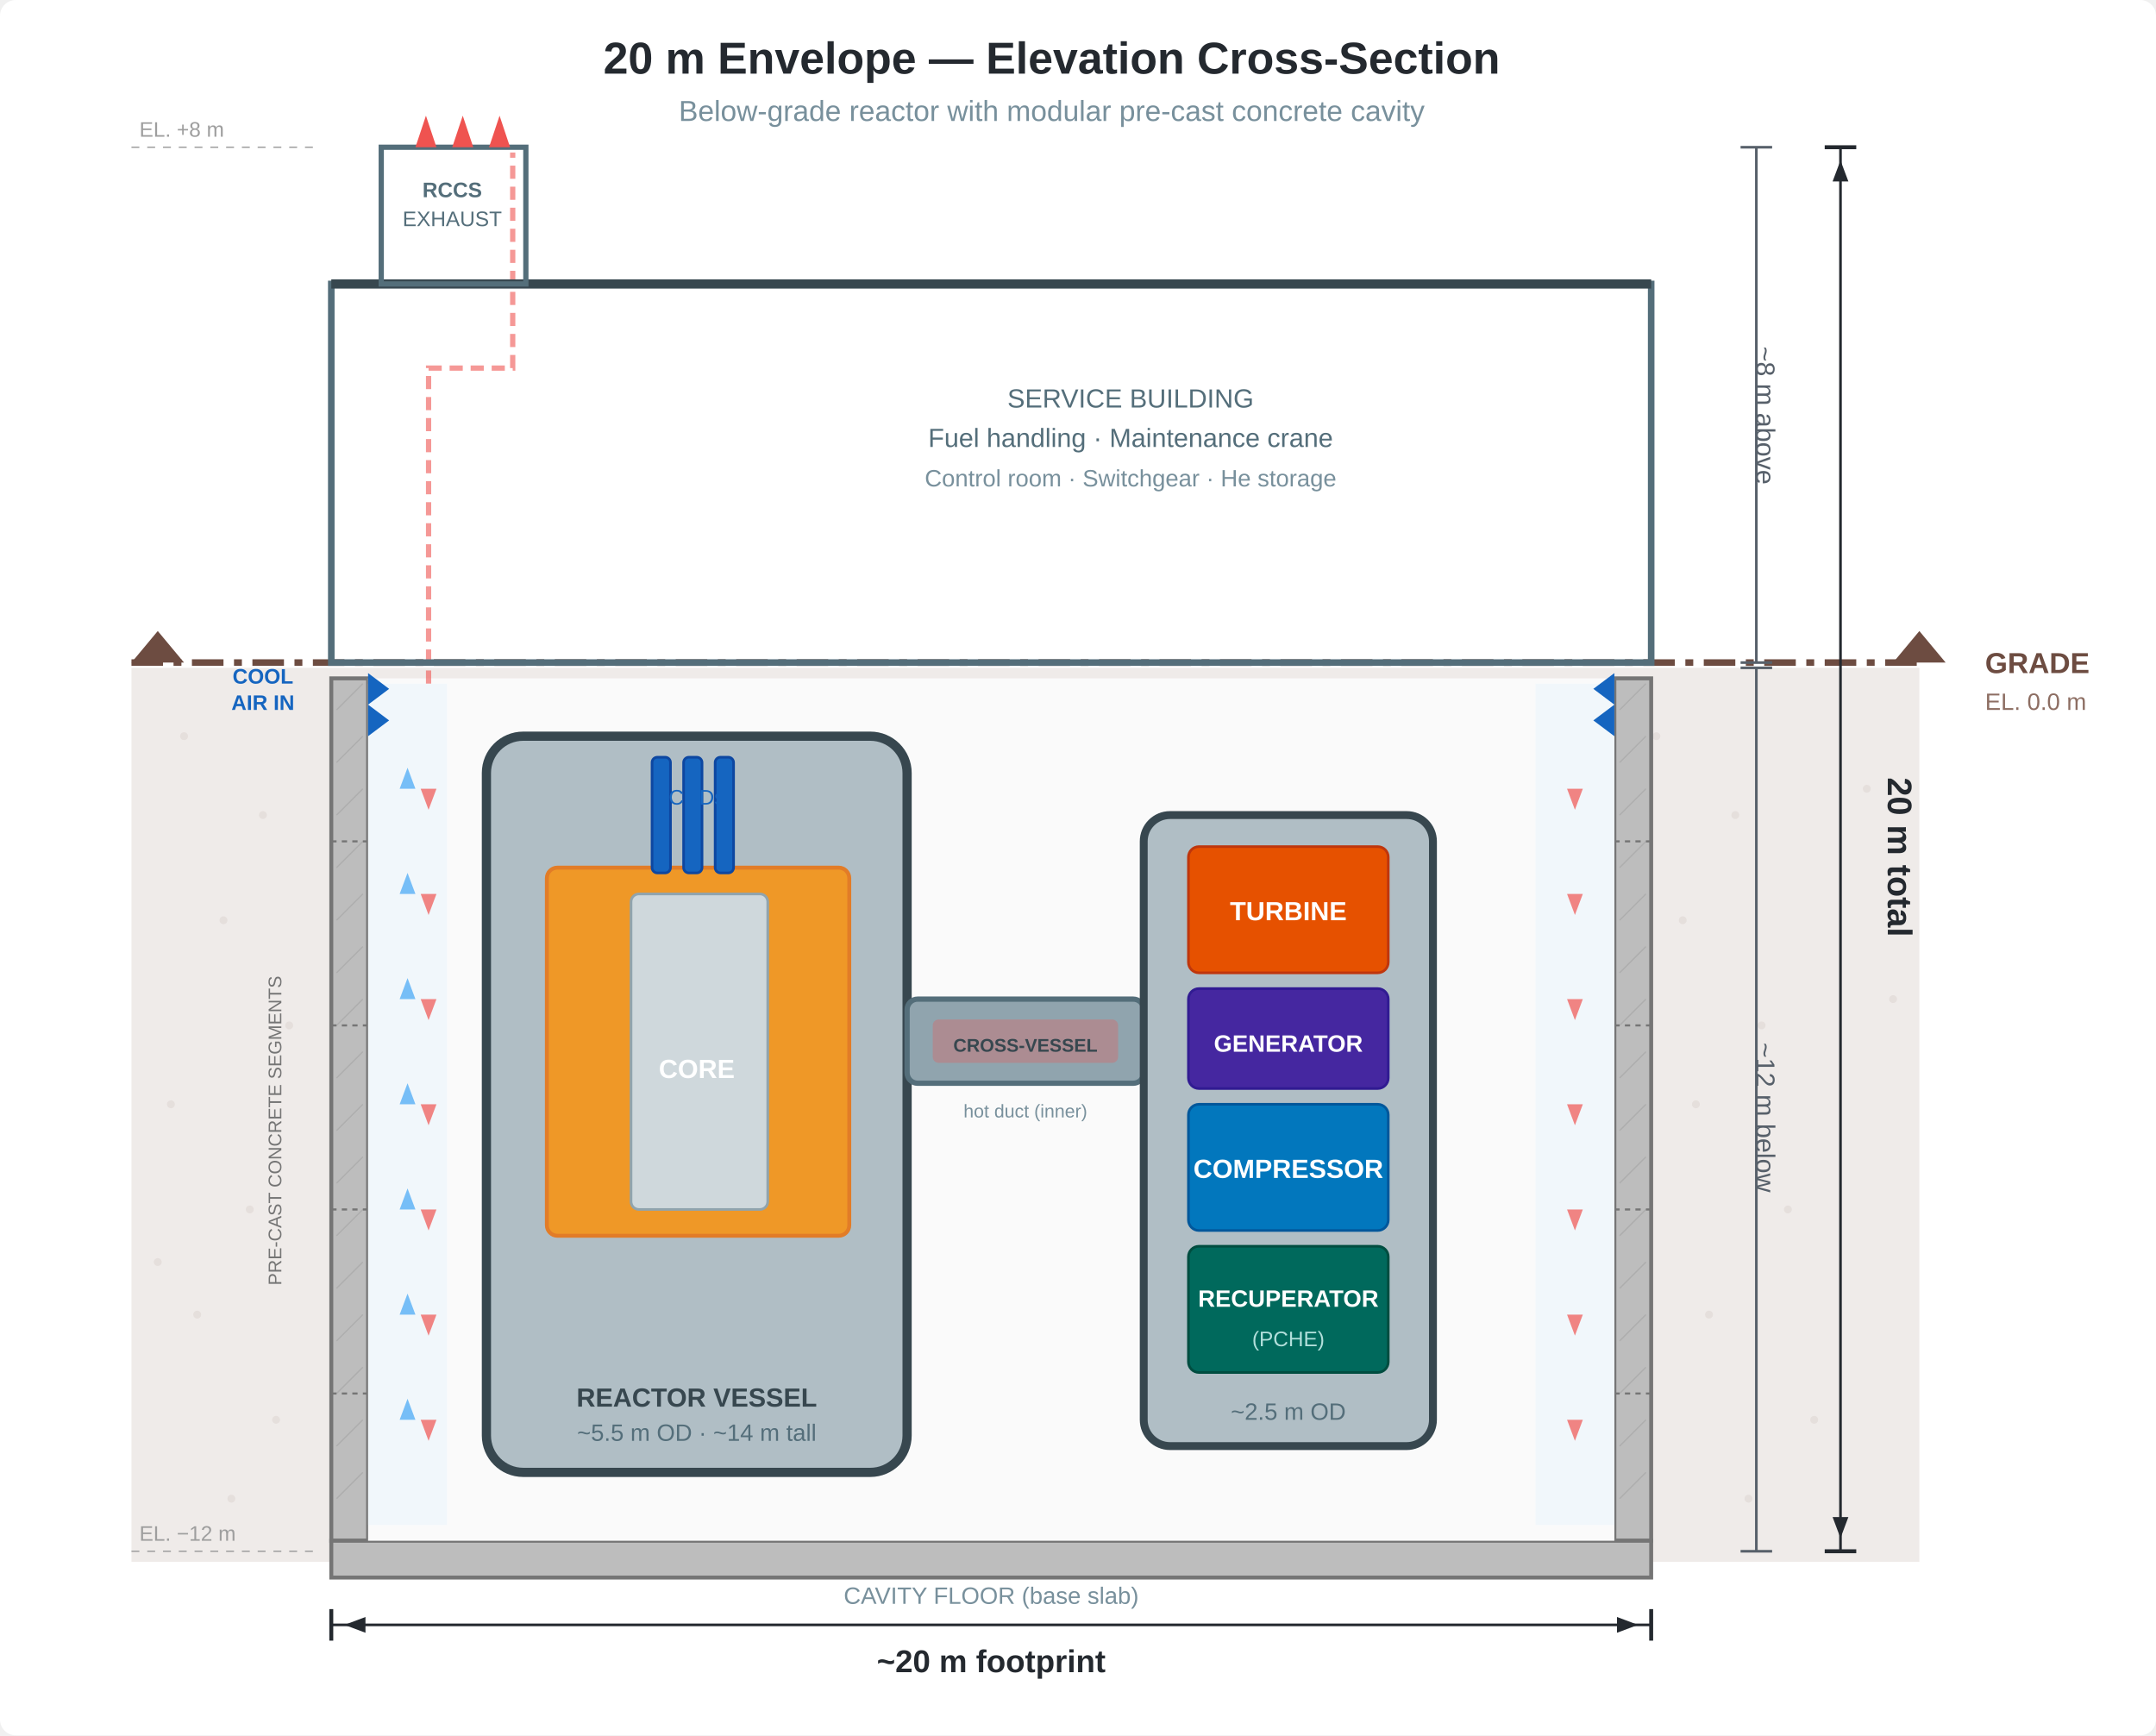
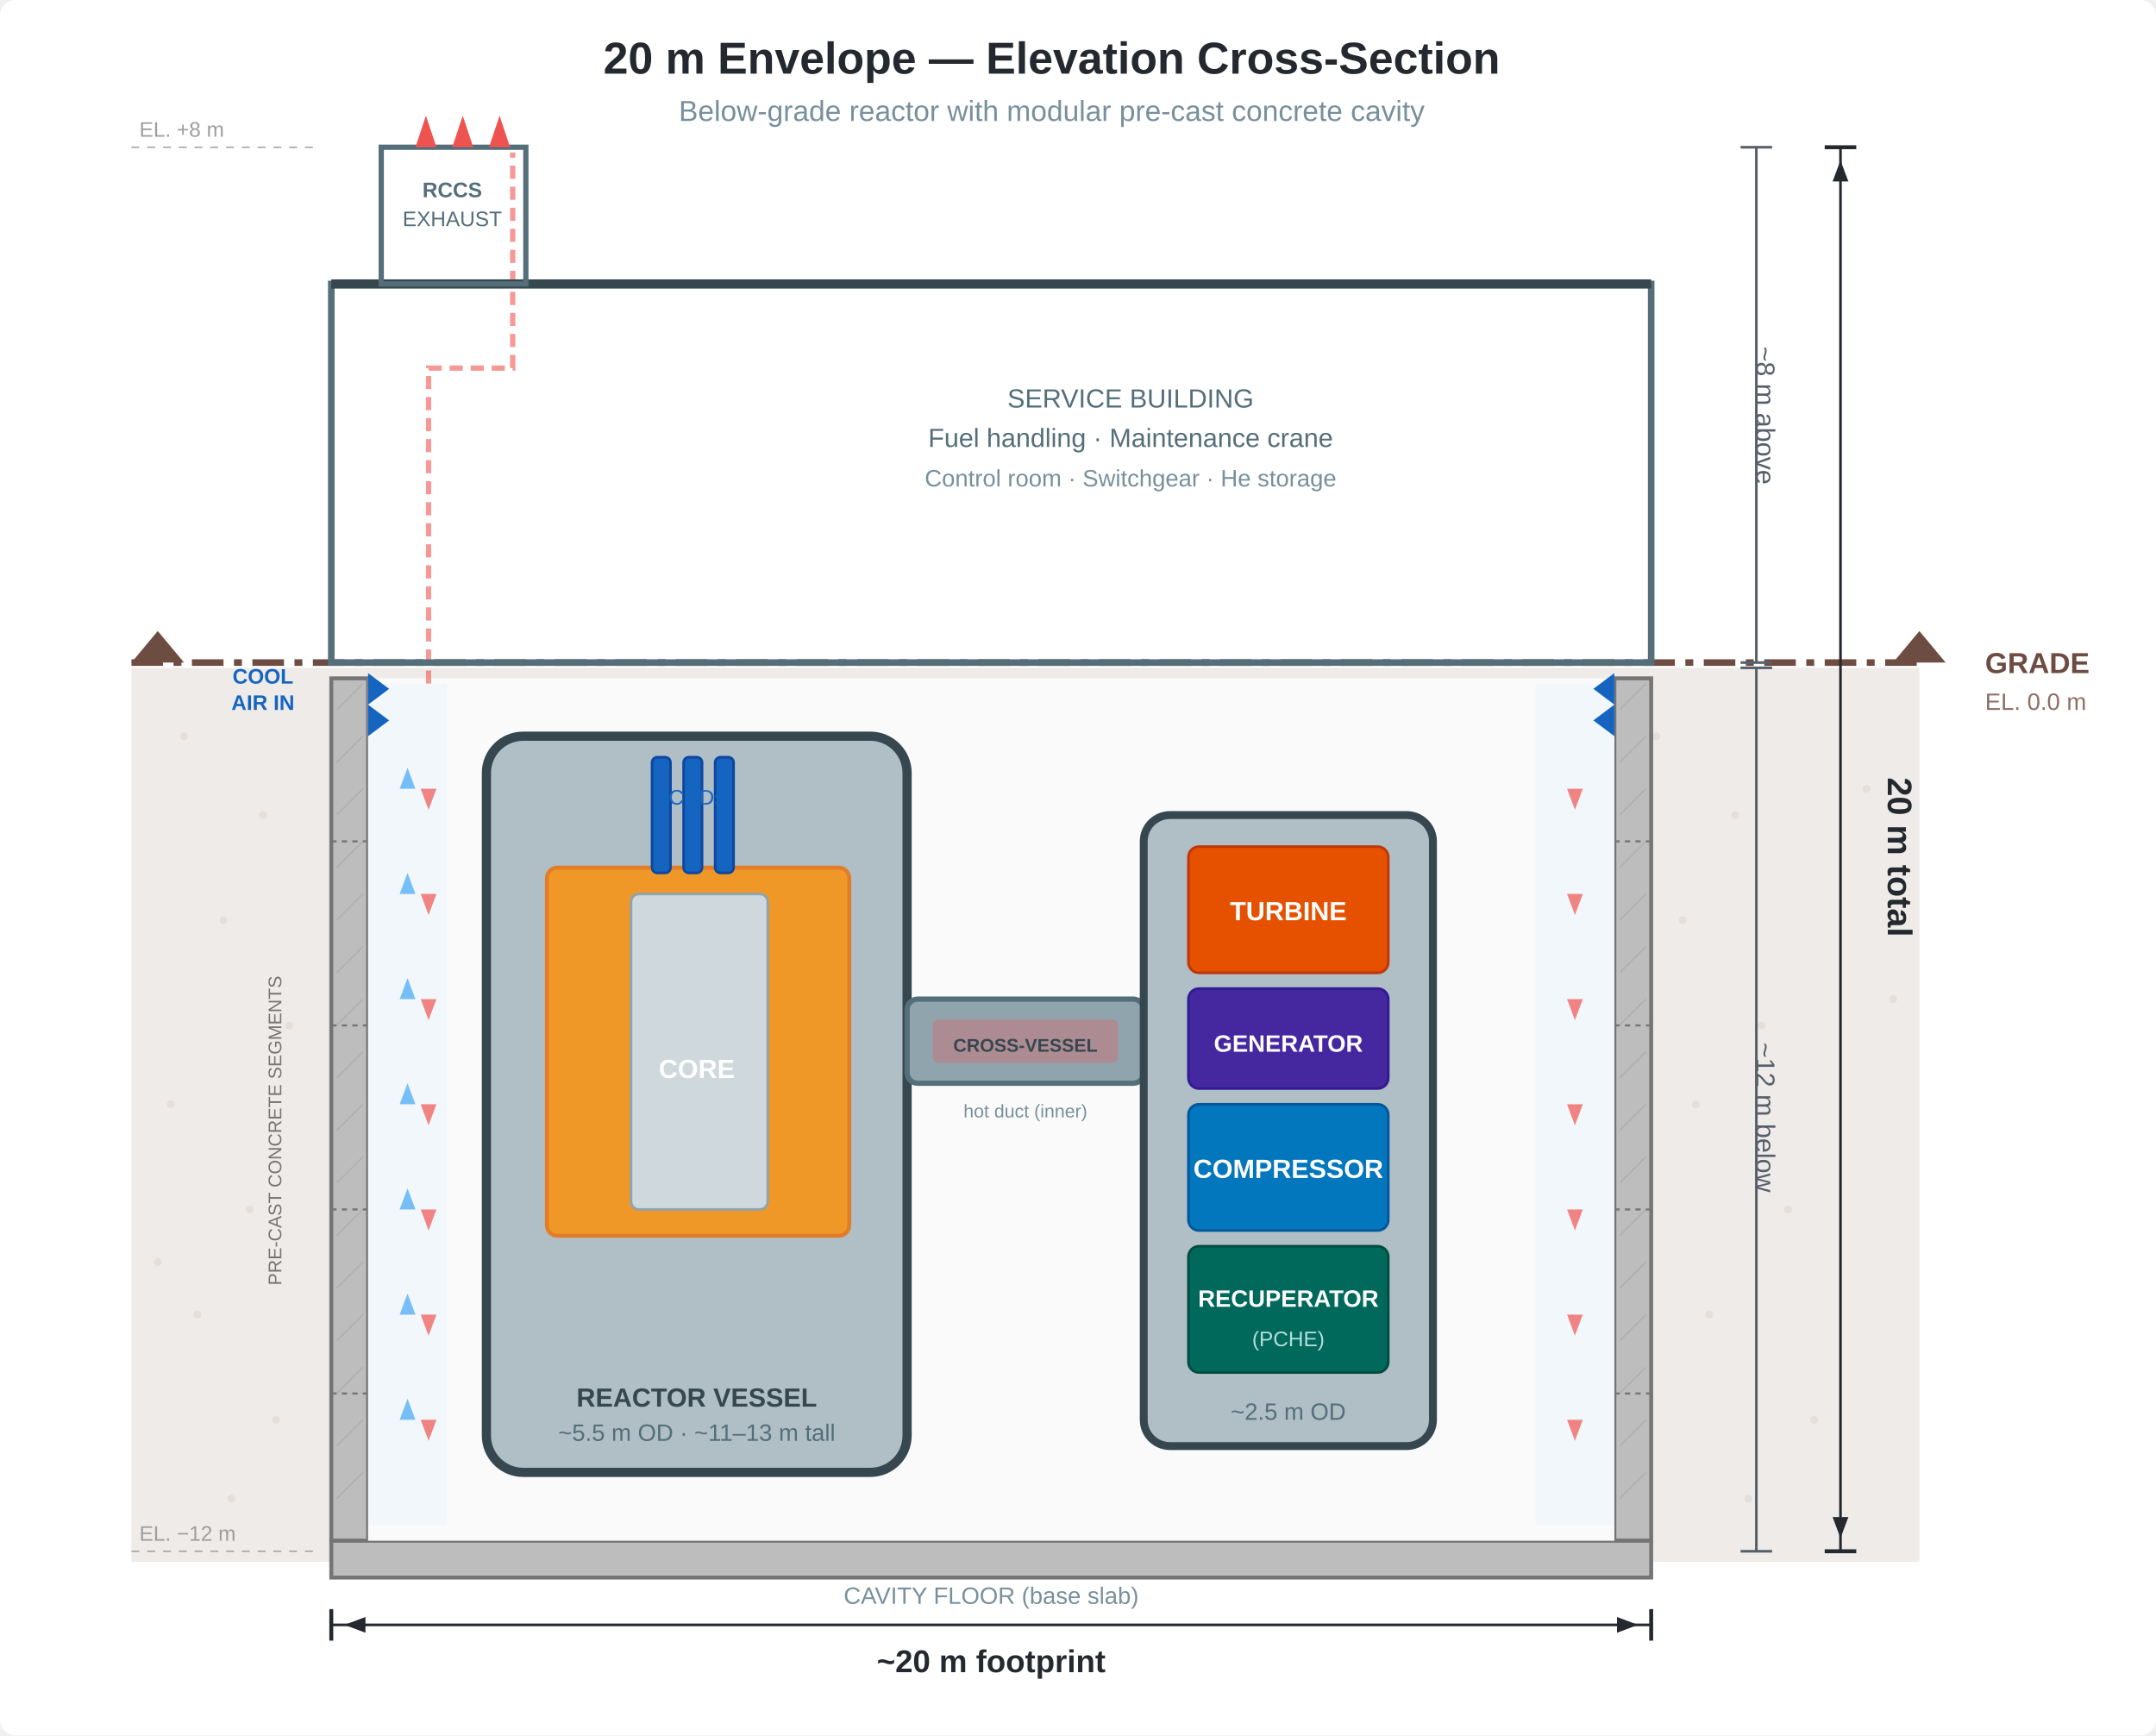
<svg xmlns="http://www.w3.org/2000/svg" viewBox="0 0 820 660">
  <rect width="820" height="660" fill="#ffffff" rx="6" />
  <text x="400" y="28" text-anchor="middle" font-family="Arial, Helvetica, sans-serif" font-size="17" font-weight="bold" fill="#24292f">20 m Envelope — Elevation Cross-Section</text>
  <text x="400" y="46" text-anchor="middle" font-family="Arial, Helvetica, sans-serif" font-size="11" fill="#78909c">Below-grade reactor with modular pre-cast concrete cavity</text>
  <line x1="50" y1="252" x2="730" y2="252" stroke="#6d4c41" stroke-width="2.5" stroke-dasharray="12,4,3,4" />
  <polygon points="50,252 60,240 70,252" fill="#6d4c41" />
  <polygon points="720,252 730,240 740,252" fill="#6d4c41" />
  <text x="755" y="256" font-family="Arial, Helvetica, sans-serif" font-size="11" font-weight="bold" fill="#6d4c41">GRADE</text>
  <text x="755" y="270" font-family="Arial, Helvetica, sans-serif" font-size="9" fill="#8d6e63">EL. 0.0 m</text>
  <rect x="50" y="254" width="680" height="340" fill="#efebe9" stroke="none" />
  <g fill="#d7ccc8" opacity="0.4">
    <circle cx="70" cy="280" r="1.5" />
    <circle cx="100" cy="310" r="1.5" />
    <circle cx="85" cy="350" r="1.5" />
    <circle cx="110" cy="390" r="1.5" />
    <circle cx="65" cy="420" r="1.5" />
    <circle cx="95" cy="460" r="1.5" />
    <circle cx="75" cy="500" r="1.5" />
    <circle cx="105" cy="540" r="1.5" />
    <circle cx="88" cy="570" r="1.5" />
    <circle cx="630" cy="280" r="1.5" />
    <circle cx="660" cy="310" r="1.5" />
    <circle cx="640" cy="350" r="1.5" />
    <circle cx="670" cy="390" r="1.5" />
    <circle cx="645" cy="420" r="1.5" />
    <circle cx="680" cy="460" r="1.5" />
    <circle cx="650" cy="500" r="1.5" />
    <circle cx="690" cy="540" r="1.5" />
    <circle cx="665" cy="570" r="1.5" />
    <circle cx="710" cy="300" r="1.5" />
    <circle cx="720" cy="380" r="1.5" />
    <circle cx="60" cy="480" r="1.5" />
  </g>
  <rect x="126" y="258" width="14" height="328" fill="#bdbdbd" stroke="#757575" stroke-width="1.5" />
  <rect x="614" y="258" width="14" height="328" fill="#bdbdbd" stroke="#757575" stroke-width="1.5" />
  <rect x="126" y="586" width="502" height="14" fill="#bdbdbd" stroke="#757575" stroke-width="1.5" />
  <g stroke="#9e9e9e" stroke-width="0.5" opacity="0.5">
    <line x1="128" y1="270" x2="138" y2="260" />
    <line x1="128" y1="290" x2="138" y2="280" />
    <line x1="128" y1="310" x2="138" y2="300" />
    <line x1="128" y1="330" x2="138" y2="320" />
    <line x1="128" y1="350" x2="138" y2="340" />
    <line x1="128" y1="370" x2="138" y2="360" />
    <line x1="128" y1="390" x2="138" y2="380" />
    <line x1="128" y1="410" x2="138" y2="400" />
    <line x1="128" y1="430" x2="138" y2="420" />
    <line x1="128" y1="450" x2="138" y2="440" />
    <line x1="128" y1="470" x2="138" y2="460" />
    <line x1="128" y1="490" x2="138" y2="480" />
    <line x1="128" y1="510" x2="138" y2="500" />
    <line x1="128" y1="530" x2="138" y2="520" />
    <line x1="128" y1="550" x2="138" y2="540" />
    <line x1="128" y1="570" x2="138" y2="560" />
    <line x1="616" y1="270" x2="626" y2="260" />
    <line x1="616" y1="290" x2="626" y2="280" />
    <line x1="616" y1="310" x2="626" y2="300" />
    <line x1="616" y1="330" x2="626" y2="320" />
    <line x1="616" y1="350" x2="626" y2="340" />
    <line x1="616" y1="370" x2="626" y2="360" />
    <line x1="616" y1="390" x2="626" y2="380" />
    <line x1="616" y1="410" x2="626" y2="400" />
    <line x1="616" y1="430" x2="626" y2="420" />
    <line x1="616" y1="450" x2="626" y2="440" />
    <line x1="616" y1="470" x2="626" y2="460" />
    <line x1="616" y1="490" x2="626" y2="480" />
    <line x1="616" y1="510" x2="626" y2="500" />
    <line x1="616" y1="530" x2="626" y2="520" />
    <line x1="616" y1="550" x2="626" y2="540" />
    <line x1="616" y1="570" x2="626" y2="560" />
  </g>
  <g stroke="#757575" stroke-width="0.8" stroke-dasharray="2,2">
    <line x1="126" y1="320" x2="140" y2="320" />
    <line x1="126" y1="390" x2="140" y2="390" />
    <line x1="126" y1="460" x2="140" y2="460" />
    <line x1="126" y1="530" x2="140" y2="530" />
    <line x1="614" y1="320" x2="628" y2="320" />
    <line x1="614" y1="390" x2="628" y2="390" />
    <line x1="614" y1="460" x2="628" y2="460" />
    <line x1="614" y1="530" x2="628" y2="530" />
  </g>
  <text x="107" y="430" text-anchor="middle" font-family="Arial, Helvetica, sans-serif" font-size="7" fill="#757575" transform="rotate(-90,107,430)">PRE-CAST CONCRETE SEGMENTS</text>
  <rect x="140" y="258" width="474" height="328" fill="#fafafa" stroke="none" />
  <rect x="140" y="260" width="30" height="320" fill="#e3f2fd" opacity="0.4" stroke="none" />
  <rect x="584" y="260" width="30" height="320" fill="#e3f2fd" opacity="0.4" stroke="none" />
  <g fill="#1565c0" stroke="none">
    <polygon points="148,262 140,256 140,268" />
    <polygon points="148,274 140,268 140,280" />
    <polygon points="606,262 614,256 614,268" />
    <polygon points="606,274 614,268 614,280" />
  </g>
  <text x="100" y="260" text-anchor="middle" font-family="Arial, Helvetica, sans-serif" font-size="8" font-weight="bold" fill="#1565c0">COOL</text>
  <text x="100" y="270" text-anchor="middle" font-family="Arial, Helvetica, sans-serif" font-size="8" font-weight="bold" fill="#1565c0">AIR IN</text>
  <g fill="#42a5f5" stroke="none" opacity="0.7">
    <polygon points="152,300 155,292 158,300" />
    <polygon points="152,340 155,332 158,340" />
    <polygon points="152,380 155,372 158,380" />
    <polygon points="152,420 155,412 158,420" />
    <polygon points="152,460 155,452 158,460" />
    <polygon points="152,500 155,492 158,500" />
    <polygon points="152,540 155,532 158,540" />
  </g>
  <g fill="#ef5350" stroke="none" opacity="0.7">
    <polygon points="160,540 163,548 166,540" />
    <polygon points="160,500 163,508 166,500" />
    <polygon points="160,460 163,468 166,460" />
    <polygon points="160,420 163,428 166,420" />
    <polygon points="160,380 163,388 166,380" />
    <polygon points="160,340 163,348 166,340" />
    <polygon points="160,300 163,308 166,300" />
    <polygon points="596,540 599,548 602,540" />
    <polygon points="596,500 599,508 602,500" />
    <polygon points="596,460 599,468 602,460" />
    <polygon points="596,420 599,428 602,420" />
    <polygon points="596,380 599,388 602,380" />
    <polygon points="596,340 599,348 602,340" />
    <polygon points="596,300 599,308 602,300" />
  </g>
  <path d="M 163 260 L 163 140 L 195 140 L 195 58" fill="none" stroke="#ef5350" stroke-width="2" stroke-dasharray="5,3" opacity="0.6" />
  <rect x="126" y="108" width="502" height="144" fill="none" stroke="#546e7a" stroke-width="2.5" />
  <line x1="126" y1="108" x2="628" y2="108" stroke="#37474f" stroke-width="3.5" />
  <rect x="145" y="56" width="55" height="52" fill="none" stroke="#546e7a" stroke-width="2" />
  <text x="172" y="75" text-anchor="middle" font-family="Arial, Helvetica, sans-serif" font-size="8" font-weight="bold" fill="#546e7a">RCCS</text>
  <text x="172" y="86" text-anchor="middle" font-family="Arial, Helvetica, sans-serif" font-size="8" fill="#546e7a">EXHAUST</text>
  <g fill="#ef5350" stroke="none">
    <polygon points="158,56 162,44 166,56" />
    <polygon points="172,56 176,44 180,56" />
    <polygon points="186,56 190,44 194,56" />
  </g>
  <rect x="185" y="280" width="160" height="280" rx="14" fill="#b0bec5" stroke="#37474f" stroke-width="3.5" />
  <rect x="208" y="330" width="115" height="140" rx="4" fill="#ff8f00" stroke="#ef6c00" stroke-width="1.5" opacity="0.8" />
  <rect x="240" y="340" width="52" height="120" rx="3" fill="#cfd8dc" stroke="#90a4ae" stroke-width="1" />
  <g fill="#1565c0" stroke="#0d47a1" stroke-width="1">
    <rect x="248" y="288" width="7" height="44" rx="2" />
    <rect x="260" y="288" width="7" height="44" rx="2" />
    <rect x="272" y="288" width="7" height="44" rx="2" />
  </g>
  <text x="265" y="410" text-anchor="middle" font-family="Arial, Helvetica, sans-serif" font-size="10" font-weight="bold" fill="#ffffff">CORE</text>
  <text x="265" y="306" text-anchor="middle" font-family="Arial, Helvetica, sans-serif" font-size="8" fill="#1565c0">CRDs</text>
  <text x="265" y="535" text-anchor="middle" font-family="Arial, Helvetica, sans-serif" font-size="10" font-weight="bold" fill="#37474f">REACTOR VESSEL</text>
-   <text x="265" y="548" text-anchor="middle" font-family="Arial, Helvetica, sans-serif" font-size="9" fill="#546e7a">~5.5 m OD · ~14 m tall</text>
+   <text x="265" y="548" text-anchor="middle" font-family="Arial, Helvetica, sans-serif" font-size="9" fill="#546e7a">~5.5 m OD · ~11–13 m tall</text>
  <rect x="345" y="380" width="90" height="32" rx="4" fill="#90a4ae" stroke="#546e7a" stroke-width="2" />
  <rect x="355" y="388" width="70" height="16" rx="2" fill="#ef5350" opacity="0.3" stroke="#ef5350" stroke-width="0.5" />
  <text x="390" y="400" text-anchor="middle" font-family="Arial, Helvetica, sans-serif" font-size="7" font-weight="bold" fill="#37474f">CROSS-VESSEL</text>
  <text x="390" y="425" text-anchor="middle" font-family="Arial, Helvetica, sans-serif" font-size="7" fill="#78909c">hot duct (inner)</text>
  <rect x="435" y="310" width="110" height="240" rx="10" fill="#b0bec5" stroke="#37474f" stroke-width="3" />
  <rect x="452" y="322" width="76" height="48" rx="4" fill="#e65100" stroke="#bf360c" stroke-width="1" />
  <text x="490" y="350" text-anchor="middle" font-family="Arial, Helvetica, sans-serif" font-size="10" font-weight="bold" fill="#ffffff">TURBINE</text>
  <rect x="452" y="376" width="76" height="38" rx="4" fill="#4527a0" stroke="#311b92" stroke-width="1" />
  <text x="490" y="400" text-anchor="middle" font-family="Arial, Helvetica, sans-serif" font-size="9" font-weight="bold" fill="#ffffff">GENERATOR</text>
  <rect x="452" y="420" width="76" height="48" rx="4" fill="#0277bd" stroke="#01579b" stroke-width="1" />
  <text x="490" y="448" text-anchor="middle" font-family="Arial, Helvetica, sans-serif" font-size="10" font-weight="bold" fill="#ffffff">COMPRESSOR</text>
  <rect x="452" y="474" width="76" height="48" rx="4" fill="#00695c" stroke="#004d40" stroke-width="1" />
  <text x="490" y="497" text-anchor="middle" font-family="Arial, Helvetica, sans-serif" font-size="9" font-weight="bold" fill="#ffffff">RECUPERATOR</text>
  <text x="490" y="512" text-anchor="middle" font-family="Arial, Helvetica, sans-serif" font-size="8" fill="#b2dfdb">(PCHE)</text>
  <text x="490" y="540" text-anchor="middle" font-family="Arial, Helvetica, sans-serif" font-size="9" fill="#546e7a">~2.5 m OD</text>
  <text x="430" y="155" text-anchor="middle" font-family="Arial, Helvetica, sans-serif" font-size="10" fill="#546e7a">SERVICE BUILDING</text>
  <text x="430" y="170" text-anchor="middle" font-family="Arial, Helvetica, sans-serif" font-size="10" fill="#546e7a">Fuel handling · Maintenance crane</text>
  <text x="430" y="185" text-anchor="middle" font-family="Arial, Helvetica, sans-serif" font-size="9" fill="#78909c">Control room · Switchgear · He storage</text>
  <line x1="700" y1="56" x2="700" y2="590" stroke="#24292f" stroke-width="1" />
  <line x1="694" y1="56" x2="706" y2="56" stroke="#24292f" stroke-width="1.5" />
  <line x1="694" y1="590" x2="706" y2="590" stroke="#24292f" stroke-width="1.5" />
  <polygon points="700,61 697,69 703,69" fill="#24292f" />
  <polygon points="700,585 697,577 703,577" fill="#24292f" />
  <text x="718" y="326" text-anchor="middle" font-family="Arial, Helvetica, sans-serif" font-size="13" font-weight="bold" fill="#24292f" transform="rotate(90,718,326)">20 m total</text>
  <line x1="668" y1="56" x2="668" y2="252" stroke="#57606a" stroke-width="1" />
  <line x1="662" y1="56" x2="674" y2="56" stroke="#57606a" stroke-width="1" />
  <line x1="662" y1="252" x2="674" y2="252" stroke="#57606a" stroke-width="1" />
  <text x="668" y="158" text-anchor="middle" font-family="Arial, Helvetica, sans-serif" font-size="10" fill="#57606a" transform="rotate(90,668,158)">~8 m above</text>
  <line x1="668" y1="254" x2="668" y2="590" stroke="#57606a" stroke-width="1" />
  <line x1="662" y1="254" x2="674" y2="254" stroke="#57606a" stroke-width="1" />
  <line x1="662" y1="590" x2="674" y2="590" stroke="#57606a" stroke-width="1" />
  <text x="668" y="425" text-anchor="middle" font-family="Arial, Helvetica, sans-serif" font-size="10" fill="#57606a" transform="rotate(90,668,425)">~12 m below</text>
  <line x1="50" y1="56" x2="120" y2="56" stroke="#9e9e9e" stroke-width="0.5" stroke-dasharray="3,3" />
  <text x="53" y="52" font-family="Arial, Helvetica, sans-serif" font-size="8" fill="#9e9e9e">EL. +8 m</text>
  <line x1="50" y1="590" x2="120" y2="590" stroke="#9e9e9e" stroke-width="0.5" stroke-dasharray="3,3" />
  <text x="53" y="586" font-family="Arial, Helvetica, sans-serif" font-size="8" fill="#9e9e9e">EL. −12 m</text>
  <line x1="126" y1="618" x2="628" y2="618" stroke="#24292f" stroke-width="1" />
  <line x1="126" y1="612" x2="126" y2="624" stroke="#24292f" stroke-width="1.5" />
  <line x1="628" y1="612" x2="628" y2="624" stroke="#24292f" stroke-width="1.5" />
  <polygon points="131,618 139,615 139,621" fill="#24292f" />
  <polygon points="623,618 615,615 615,621" fill="#24292f" />
  <text x="377" y="636" text-anchor="middle" font-family="Arial, Helvetica, sans-serif" font-size="12" font-weight="bold" fill="#24292f">~20 m footprint</text>
  <text x="377" y="610" text-anchor="middle" font-family="Arial, Helvetica, sans-serif" font-size="9" fill="#78909c">CAVITY FLOOR (base slab)</text>
</svg>
